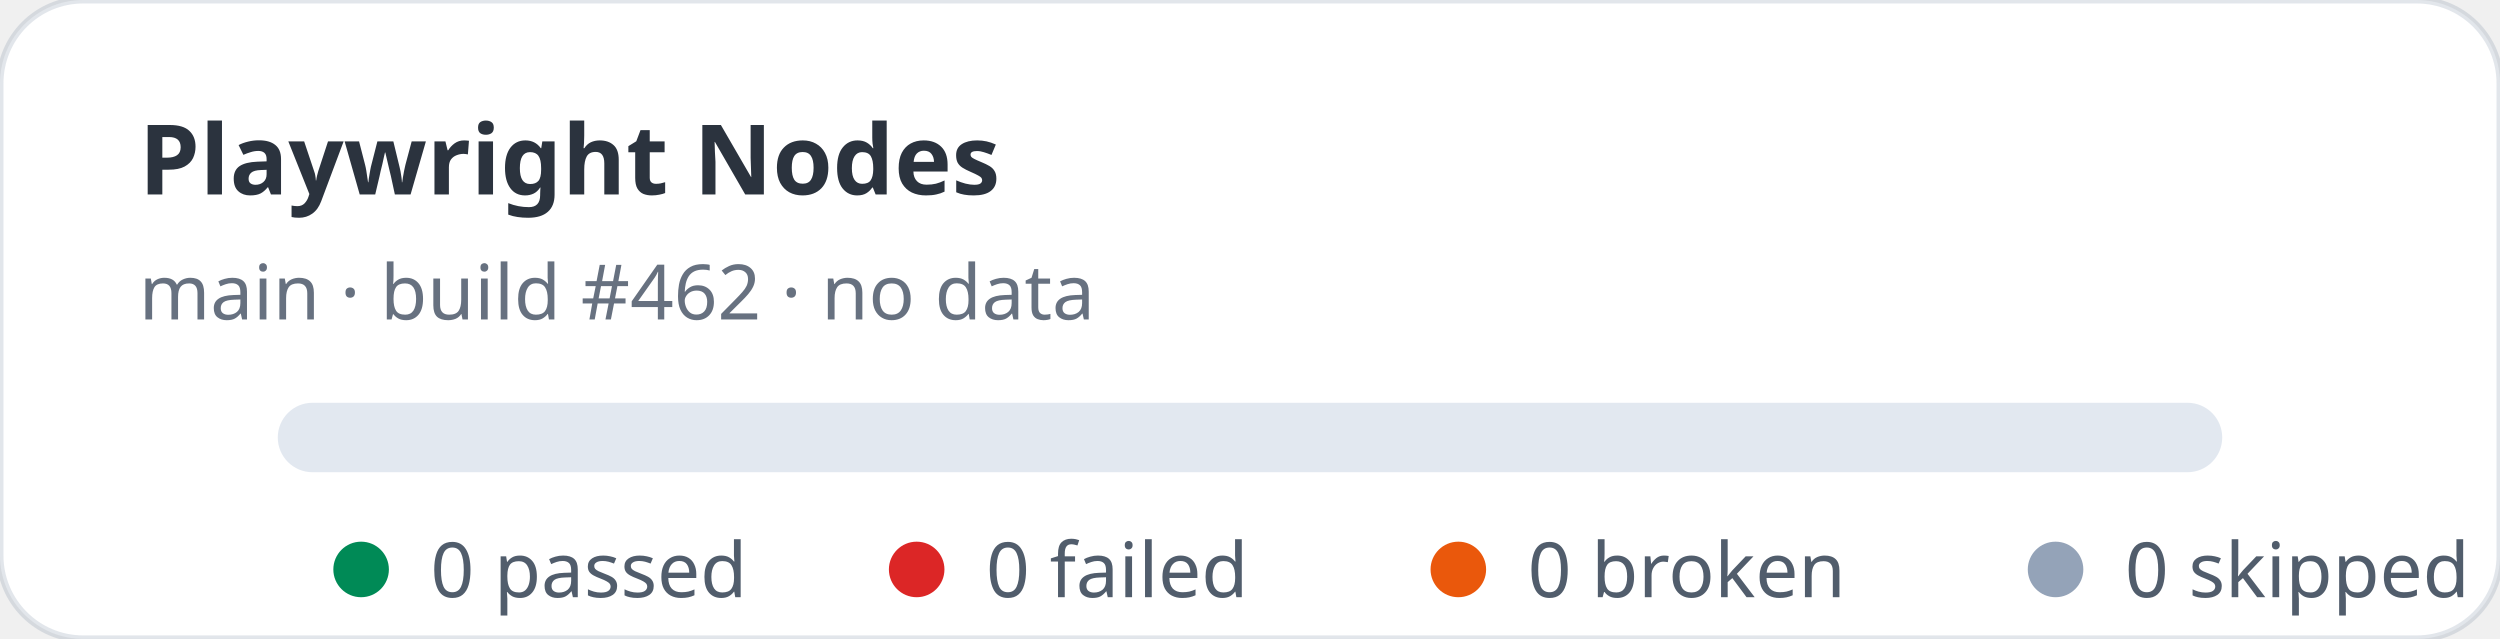
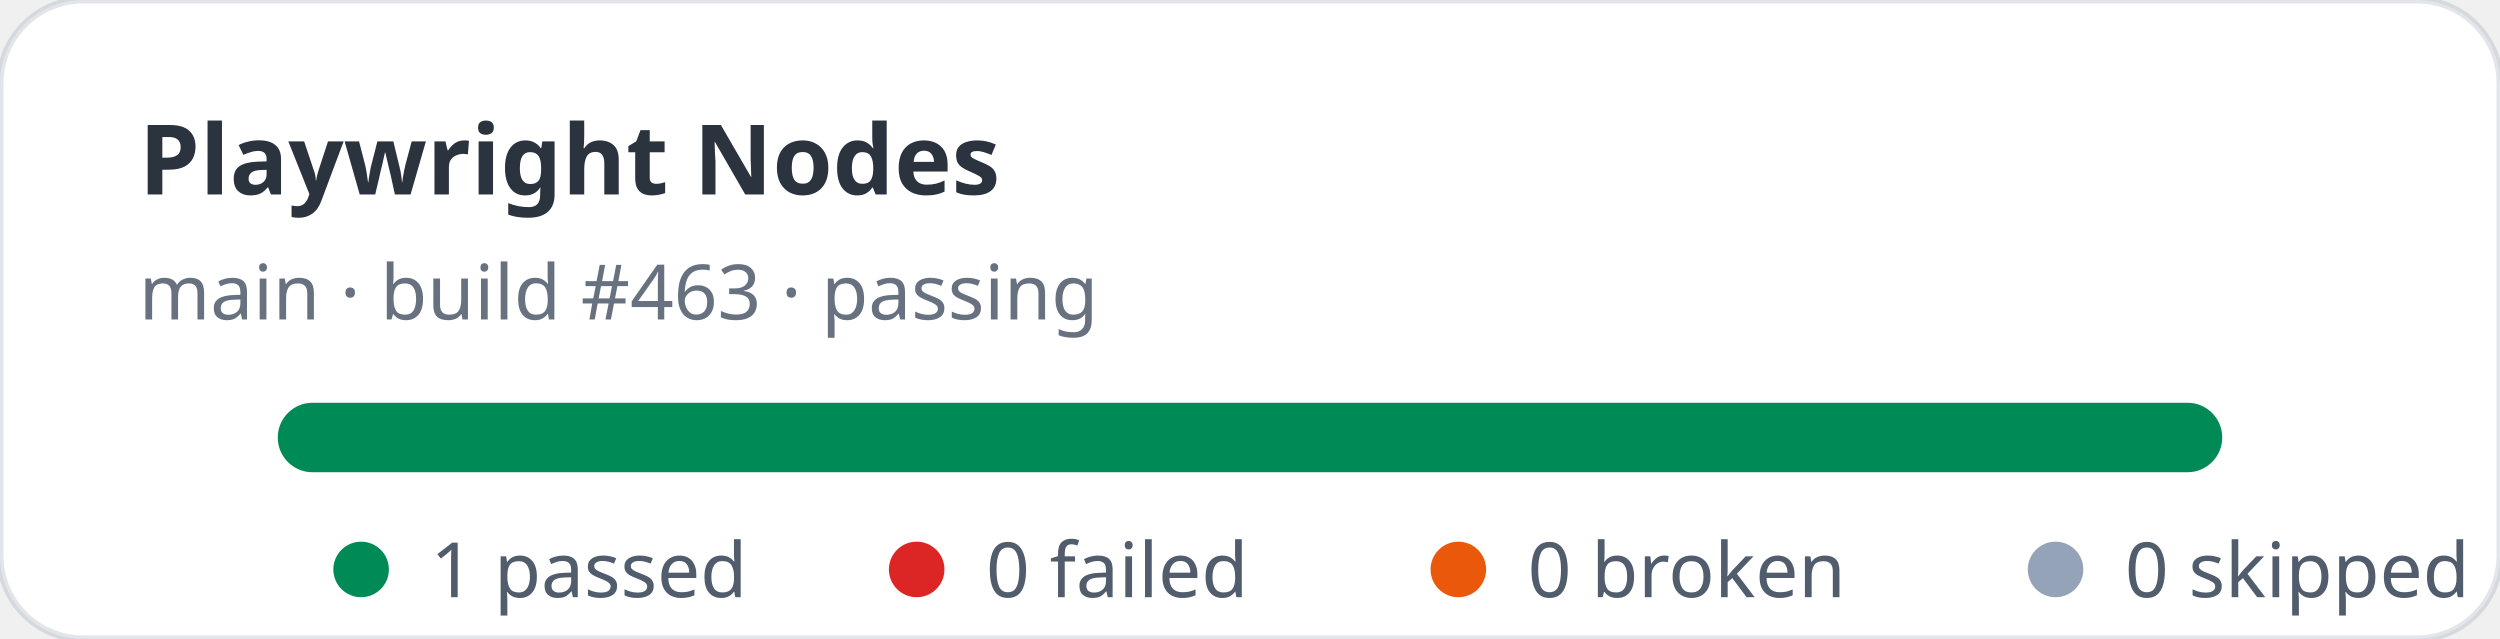
- <svg xmlns="http://www.w3.org/2000/svg" width="360" height="92" viewBox="0 0 360 92" role="img" aria-label="Playwright Nodes stats: 0 passed, 0 failed">
+ <svg xmlns="http://www.w3.org/2000/svg" width="360" height="92" viewBox="0 0 360 92" role="img" aria-label="Playwright Nodes stats: 1 passed, 0 failed">
  <rect width="360" height="92" rx="12" fill="#ffffff" stroke="rgba(11,48,86,0.12)" />
  <text x="20" y="28" fill="rgba(1,10,24,0.83)" font-family="ui-sans-serif,system-ui,sans-serif" font-size="14" font-weight="700">Playwright Nodes</text>
-   <text x="20" y="46" fill="rgba(2,19,44,0.6)" font-family="ui-sans-serif,system-ui,sans-serif" font-size="11">main · build #462 · no data</text>
+   <text x="20" y="46" fill="rgba(2,19,44,0.6)" font-family="ui-sans-serif,system-ui,sans-serif" font-size="11">main · build #463 · passing</text>
  <rect x="40" y="58" width="280" height="10" rx="5" fill="#e2e8f0" />
+   <rect x="40" y="58" width="280" height="10" rx="5" fill="#008a56" />
  <g font-family="ui-sans-serif,system-ui,sans-serif" font-size="11" fill="rgba(1,18,40,0.68)">
    <circle cx="52" cy="82" r="4" fill="#008a56" />
-     <text x="62" y="86">0 passed</text>
+     <text x="62" y="86">1 passed</text>
    <circle cx="132" cy="82" r="4" fill="#dc2626" />
    <text x="142" y="86">0 failed</text>
    <circle cx="210" cy="82" r="4" fill="#ea580c" />
    <text x="220" y="86">0 broken</text>
    <circle cx="296" cy="82" r="4" fill="#94a3b8" />
    <text x="306" y="86">0 skipped</text>
  </g>
</svg>
